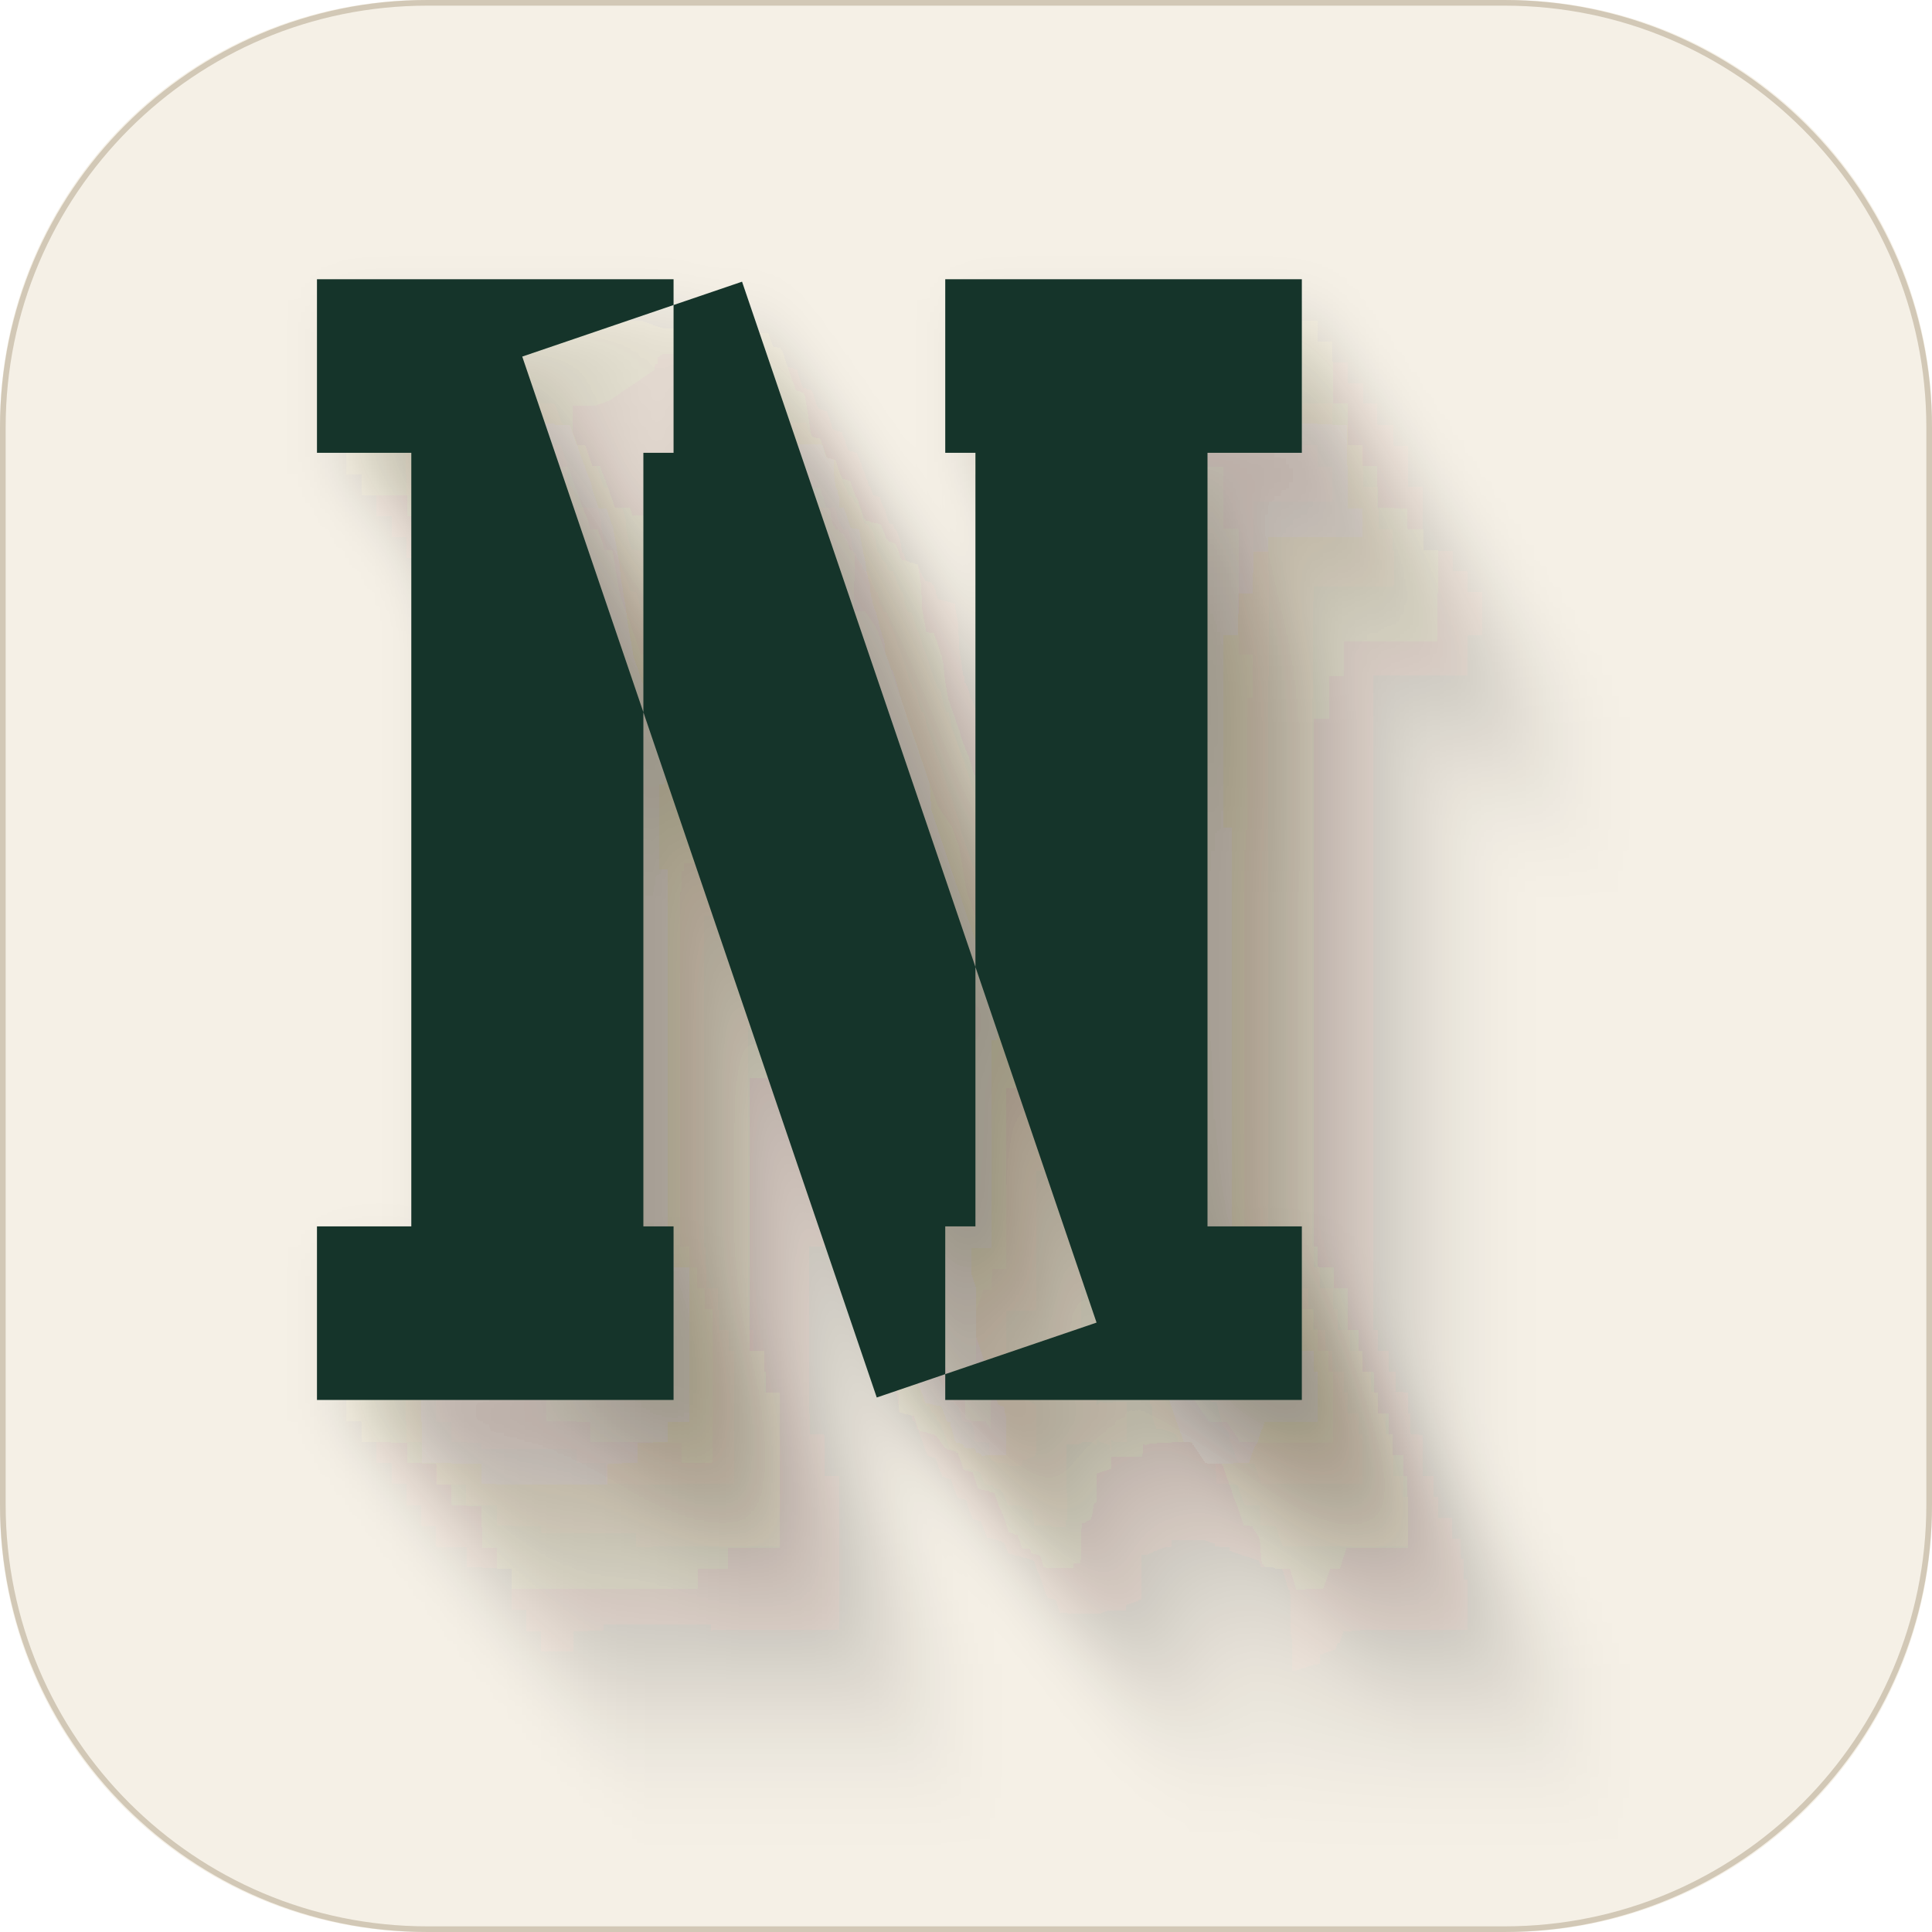
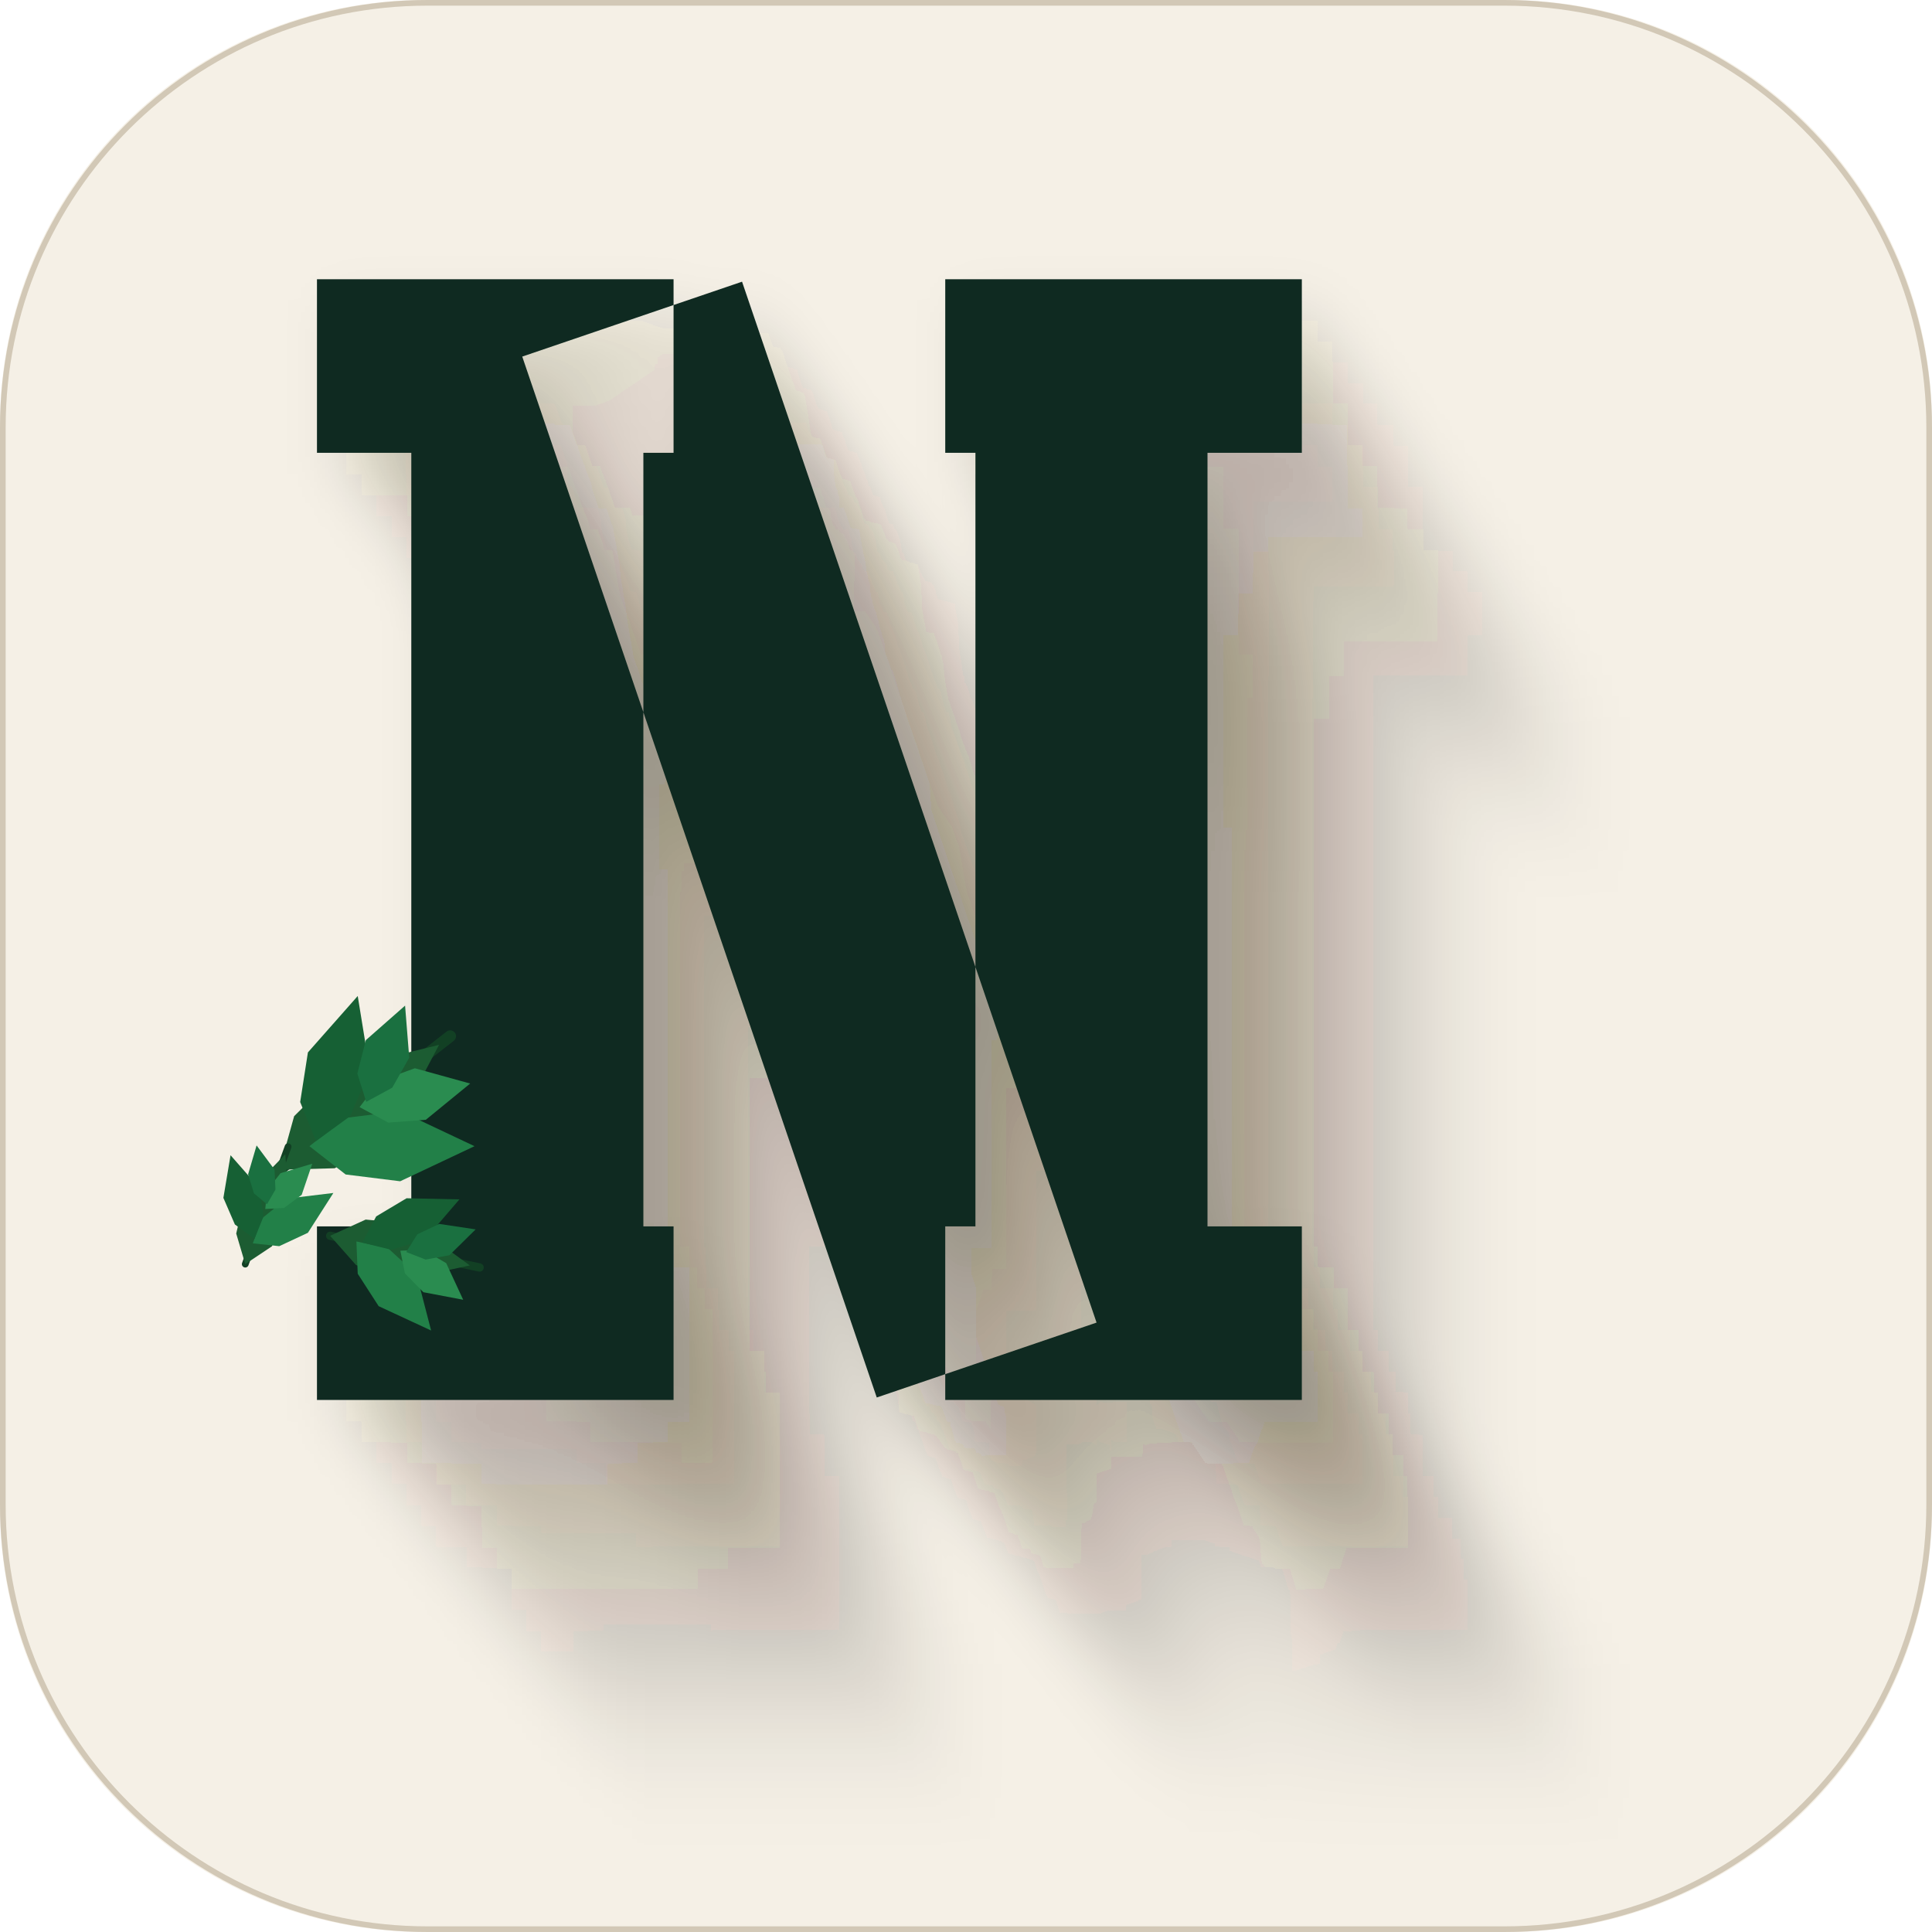
<svg xmlns="http://www.w3.org/2000/svg" width="1024" height="1024" viewBox="0 0 1024 1024" role="img" aria-label="Nexus Realty">
  <defs>
    <filter id="soft" x="-20%" y="-20%" width="160%" height="160%">
      <feGaussianBlur stdDeviation="14" />
    </filter>
    <clipPath id="n">
      <path d="M168.0 148.0 L357.0 148.0 L357.0 240.0 L341.0 240.0 L341.0 650.0 L357.0 650.0 L357.0 742.0 L168.0 742.0 L168.0 650.0 L218.0 650.0 L218.0 240.0 L168.0 240.0 Z M501.0 148.0 L690.0 148.0 L690.0 240.0 L640.0 240.0 L640.0 650.0 L690.0 650.0 L690.0 742.0 L501.0 742.0 L501.0 650.0 L517.0 650.0 L517.0 240.0 L501.0 240.0 Z M276.8 189.0 L464.7 740.7 L581.2 701.0 L393.3 149.3 Z" />
    </clipPath>
  </defs>
  <rect width="1024" height="1024" rx="225" ry="225" fill="#F5F0E6" />
  <g filter="url(#soft)">
    <g transform="translate(8.0 11.1)" fill="rgb(55,42,28)" fill-opacity="0.053">
      <path d="M168.0 148.0 L357.0 148.0 L357.0 240.0 L341.0 240.0 L341.0 650.0 L357.0 650.0 L357.0 742.0 L168.0 742.0 L168.0 650.0 L218.0 650.0 L218.0 240.0 L168.0 240.0 Z M501.0 148.0 L690.0 148.0 L690.0 240.0 L640.0 240.0 L640.0 650.0 L690.0 650.0 L690.0 742.0 L501.0 742.0 L501.0 650.0 L517.0 650.0 L517.0 240.0 L501.0 240.0 Z M276.8 189.0 L464.7 740.7 L581.2 701.0 L393.3 149.3 Z" />
    </g>
    <g transform="translate(15.9 22.1)" fill="rgb(55,42,28)" fill-opacity="0.051">
      <path d="M168.0 148.0 L357.0 148.0 L357.0 240.0 L341.0 240.0 L341.0 650.0 L357.0 650.0 L357.0 742.0 L168.0 742.0 L168.0 650.0 L218.0 650.0 L218.0 240.0 L168.0 240.0 Z M501.0 148.0 L690.0 148.0 L690.0 240.0 L640.0 240.0 L640.0 650.0 L690.0 650.0 L690.0 742.0 L501.0 742.0 L501.0 650.0 L517.0 650.0 L517.0 240.0 L501.0 240.0 Z M276.8 189.0 L464.7 740.7 L581.2 701.0 L393.3 149.3 Z" />
    </g>
    <g transform="translate(23.9 33.2)" fill="rgb(55,42,28)" fill-opacity="0.049">
      <path d="M168.0 148.0 L357.0 148.0 L357.0 240.0 L341.0 240.0 L341.0 650.0 L357.0 650.0 L357.0 742.0 L168.0 742.0 L168.0 650.0 L218.0 650.0 L218.0 240.0 L168.0 240.0 Z M501.0 148.0 L690.0 148.0 L690.0 240.0 L640.0 240.0 L640.0 650.0 L690.0 650.0 L690.0 742.0 L501.0 742.0 L501.0 650.0 L517.0 650.0 L517.0 240.0 L501.0 240.0 Z M276.8 189.0 L464.7 740.7 L581.2 701.0 L393.3 149.3 Z" />
    </g>
    <g transform="translate(31.9 44.3)" fill="rgb(55,42,28)" fill-opacity="0.046">
      <path d="M168.0 148.0 L357.0 148.0 L357.0 240.0 L341.0 240.0 L341.0 650.0 L357.0 650.0 L357.0 742.0 L168.0 742.0 L168.0 650.0 L218.0 650.0 L218.0 240.0 L168.0 240.0 Z M501.0 148.0 L690.0 148.0 L690.0 240.0 L640.0 240.0 L640.0 650.0 L690.0 650.0 L690.0 742.0 L501.0 742.0 L501.0 650.0 L517.0 650.0 L517.0 240.0 L501.0 240.0 Z M276.8 189.0 L464.7 740.7 L581.2 701.0 L393.3 149.3 Z" />
    </g>
    <g transform="translate(39.8 55.3)" fill="rgb(55,42,28)" fill-opacity="0.044">
      <path d="M168.0 148.0 L357.0 148.0 L357.0 240.0 L341.0 240.0 L341.0 650.0 L357.0 650.0 L357.0 742.0 L168.0 742.0 L168.0 650.0 L218.0 650.0 L218.0 240.0 L168.0 240.0 Z M501.0 148.0 L690.0 148.0 L690.0 240.0 L640.0 240.0 L640.0 650.0 L690.0 650.0 L690.0 742.0 L501.0 742.0 L501.0 650.0 L517.0 650.0 L517.0 240.0 L501.0 240.0 Z M276.8 189.0 L464.7 740.7 L581.2 701.0 L393.3 149.3 Z" />
    </g>
    <g transform="translate(47.8 66.4)" fill="rgb(55,42,28)" fill-opacity="0.042">
      <path d="M168.0 148.0 L357.0 148.0 L357.0 240.0 L341.0 240.0 L341.0 650.0 L357.0 650.0 L357.0 742.0 L168.0 742.0 L168.0 650.0 L218.0 650.0 L218.0 240.0 L168.0 240.0 Z M501.0 148.0 L690.0 148.0 L690.0 240.0 L640.0 240.0 L640.0 650.0 L690.0 650.0 L690.0 742.0 L501.0 742.0 L501.0 650.0 L517.0 650.0 L517.0 240.0 L501.0 240.0 Z M276.8 189.0 L464.7 740.7 L581.2 701.0 L393.3 149.3 Z" />
    </g>
    <g transform="translate(55.8 77.5)" fill="rgb(55,42,28)" fill-opacity="0.040">
      <path d="M168.0 148.0 L357.0 148.0 L357.0 240.0 L341.0 240.0 L341.0 650.0 L357.0 650.0 L357.0 742.0 L168.0 742.0 L168.0 650.0 L218.0 650.0 L218.0 240.0 L168.0 240.0 Z M501.0 148.0 L690.0 148.0 L690.0 240.0 L640.0 240.0 L640.0 650.0 L690.0 650.0 L690.0 742.0 L501.0 742.0 L501.0 650.0 L517.0 650.0 L517.0 240.0 L501.0 240.0 Z M276.8 189.0 L464.7 740.7 L581.2 701.0 L393.3 149.3 Z" />
    </g>
    <g transform="translate(63.7 88.5)" fill="rgb(55,42,28)" fill-opacity="0.037">
      <path d="M168.0 148.0 L357.0 148.0 L357.0 240.0 L341.0 240.0 L341.0 650.0 L357.0 650.0 L357.0 742.0 L168.0 742.0 L168.0 650.0 L218.0 650.0 L218.0 240.0 L168.0 240.0 Z M501.0 148.0 L690.0 148.0 L690.0 240.0 L640.0 240.0 L640.0 650.0 L690.0 650.0 L690.0 742.0 L501.0 742.0 L501.0 650.0 L517.0 650.0 L517.0 240.0 L501.0 240.0 Z M276.8 189.0 L464.7 740.7 L581.2 701.0 L393.3 149.3 Z" />
    </g>
    <g transform="translate(71.7 99.6)" fill="rgb(55,42,28)" fill-opacity="0.035">
      <path d="M168.0 148.0 L357.0 148.0 L357.0 240.0 L341.0 240.0 L341.0 650.0 L357.0 650.0 L357.0 742.0 L168.0 742.0 L168.0 650.0 L218.0 650.0 L218.0 240.0 L168.0 240.0 Z M501.0 148.0 L690.0 148.0 L690.0 240.0 L640.0 240.0 L640.0 650.0 L690.0 650.0 L690.0 742.0 L501.0 742.0 L501.0 650.0 L517.0 650.0 L517.0 240.0 L501.0 240.0 Z M276.8 189.0 L464.7 740.7 L581.2 701.0 L393.3 149.3 Z" />
    </g>
    <g transform="translate(79.7 110.7)" fill="rgb(55,42,28)" fill-opacity="0.033">
      <path d="M168.0 148.0 L357.0 148.0 L357.0 240.0 L341.0 240.0 L341.0 650.0 L357.0 650.0 L357.0 742.0 L168.0 742.0 L168.0 650.0 L218.0 650.0 L218.0 240.0 L168.0 240.0 Z M501.0 148.0 L690.0 148.0 L690.0 240.0 L640.0 240.0 L640.0 650.0 L690.0 650.0 L690.0 742.0 L501.0 742.0 L501.0 650.0 L517.0 650.0 L517.0 240.0 L501.0 240.0 Z M276.8 189.0 L464.7 740.7 L581.2 701.0 L393.3 149.3 Z" />
    </g>
    <g transform="translate(87.6 121.7)" fill="rgb(55,42,28)" fill-opacity="0.031">
      <path d="M168.0 148.0 L357.0 148.0 L357.0 240.0 L341.0 240.0 L341.0 650.0 L357.0 650.0 L357.0 742.0 L168.0 742.0 L168.0 650.0 L218.0 650.0 L218.0 240.0 L168.0 240.0 Z M501.0 148.0 L690.0 148.0 L690.0 240.0 L640.0 240.0 L640.0 650.0 L690.0 650.0 L690.0 742.0 L501.0 742.0 L501.0 650.0 L517.0 650.0 L517.0 240.0 L501.0 240.0 Z M276.8 189.0 L464.7 740.7 L581.2 701.0 L393.3 149.3 Z" />
    </g>
    <g transform="translate(95.6 132.8)" fill="rgb(55,42,28)" fill-opacity="0.028">
      <path d="M168.0 148.0 L357.0 148.0 L357.0 240.0 L341.0 240.0 L341.0 650.0 L357.0 650.0 L357.0 742.0 L168.0 742.0 L168.0 650.0 L218.0 650.0 L218.0 240.0 L168.0 240.0 Z M501.0 148.0 L690.0 148.0 L690.0 240.0 L640.0 240.0 L640.0 650.0 L690.0 650.0 L690.0 742.0 L501.0 742.0 L501.0 650.0 L517.0 650.0 L517.0 240.0 L501.0 240.0 Z M276.8 189.0 L464.7 740.7 L581.2 701.0 L393.3 149.3 Z" />
    </g>
    <g transform="translate(103.6 143.9)" fill="rgb(55,42,28)" fill-opacity="0.026">
      <path d="M168.0 148.0 L357.0 148.0 L357.0 240.0 L341.0 240.0 L341.0 650.0 L357.0 650.0 L357.0 742.0 L168.0 742.0 L168.0 650.0 L218.0 650.0 L218.0 240.0 L168.0 240.0 Z M501.0 148.0 L690.0 148.0 L690.0 240.0 L640.0 240.0 L640.0 650.0 L690.0 650.0 L690.0 742.0 L501.0 742.0 L501.0 650.0 L517.0 650.0 L517.0 240.0 L501.0 240.0 Z M276.8 189.0 L464.7 740.7 L581.2 701.0 L393.3 149.3 Z" />
    </g>
    <g transform="translate(111.5 154.9)" fill="rgb(55,42,28)" fill-opacity="0.023">
      <path d="M168.0 148.0 L357.0 148.0 L357.0 240.0 L341.0 240.0 L341.0 650.0 L357.0 650.0 L357.0 742.0 L168.0 742.0 L168.0 650.0 L218.0 650.0 L218.0 240.0 L168.0 240.0 Z M501.0 148.0 L690.0 148.0 L690.0 240.0 L640.0 240.0 L640.0 650.0 L690.0 650.0 L690.0 742.0 L501.0 742.0 L501.0 650.0 L517.0 650.0 L517.0 240.0 L501.0 240.0 Z M276.8 189.0 L464.7 740.7 L581.2 701.0 L393.3 149.3 Z" />
    </g>
    <g transform="translate(119.5 166.0)" fill="rgb(55,42,28)" fill-opacity="0.021">
      <path d="M168.0 148.0 L357.0 148.0 L357.0 240.0 L341.0 240.0 L341.0 650.0 L357.0 650.0 L357.0 742.0 L168.0 742.0 L168.0 650.0 L218.0 650.0 L218.0 240.0 L168.0 240.0 Z M501.0 148.0 L690.0 148.0 L690.0 240.0 L640.0 240.0 L640.0 650.0 L690.0 650.0 L690.0 742.0 L501.0 742.0 L501.0 650.0 L517.0 650.0 L517.0 240.0 L501.0 240.0 Z M276.8 189.0 L464.7 740.7 L581.2 701.0 L393.3 149.3 Z" />
    </g>
    <g transform="translate(127.5 177.1)" fill="rgb(55,42,28)" fill-opacity="0.018">
      <path d="M168.0 148.0 L357.0 148.0 L357.0 240.0 L341.0 240.0 L341.0 650.0 L357.0 650.0 L357.0 742.0 L168.0 742.0 L168.0 650.0 L218.0 650.0 L218.0 240.0 L168.0 240.0 Z M501.0 148.0 L690.0 148.0 L690.0 240.0 L640.0 240.0 L640.0 650.0 L690.0 650.0 L690.0 742.0 L501.0 742.0 L501.0 650.0 L517.0 650.0 L517.0 240.0 L501.0 240.0 Z M276.8 189.0 L464.7 740.7 L581.2 701.0 L393.3 149.3 Z" />
    </g>
    <g transform="translate(135.5 188.1)" fill="rgb(55,42,28)" fill-opacity="0.016">
      <path d="M168.0 148.0 L357.0 148.0 L357.0 240.0 L341.0 240.0 L341.0 650.0 L357.0 650.0 L357.0 742.0 L168.0 742.0 L168.0 650.0 L218.0 650.0 L218.0 240.0 L168.0 240.0 Z M501.0 148.0 L690.0 148.0 L690.0 240.0 L640.0 240.0 L640.0 650.0 L690.0 650.0 L690.0 742.0 L501.0 742.0 L501.0 650.0 L517.0 650.0 L517.0 240.0 L501.0 240.0 Z M276.8 189.0 L464.7 740.7 L581.2 701.0 L393.3 149.3 Z" />
    </g>
    <g transform="translate(143.4 199.2)" fill="rgb(55,42,28)" fill-opacity="0.013">
      <path d="M168.0 148.0 L357.0 148.0 L357.0 240.0 L341.0 240.0 L341.0 650.0 L357.0 650.0 L357.0 742.0 L168.0 742.0 L168.0 650.0 L218.0 650.0 L218.0 240.0 L168.0 240.0 Z M501.0 148.0 L690.0 148.0 L690.0 240.0 L640.0 240.0 L640.0 650.0 L690.0 650.0 L690.0 742.0 L501.0 742.0 L501.0 650.0 L517.0 650.0 L517.0 240.0 L501.0 240.0 Z M276.8 189.0 L464.7 740.7 L581.2 701.0 L393.3 149.3 Z" />
    </g>
    <g transform="translate(151.4 210.3)" fill="rgb(55,42,28)" fill-opacity="0.010">
      <path d="M168.0 148.0 L357.0 148.0 L357.0 240.0 L341.0 240.0 L341.0 650.0 L357.0 650.0 L357.0 742.0 L168.0 742.0 L168.0 650.0 L218.0 650.0 L218.0 240.0 L168.0 240.0 Z M501.0 148.0 L690.0 148.0 L690.0 240.0 L640.0 240.0 L640.0 650.0 L690.0 650.0 L690.0 742.0 L501.0 742.0 L501.0 650.0 L517.0 650.0 L517.0 240.0 L501.0 240.0 Z M276.8 189.0 L464.7 740.7 L581.2 701.0 L393.3 149.3 Z" />
    </g>
    <g transform="translate(159.4 221.3)" fill="rgb(55,42,28)" fill-opacity="0.007">
      <path d="M168.0 148.0 L357.0 148.0 L357.0 240.0 L341.0 240.0 L341.0 650.0 L357.0 650.0 L357.0 742.0 L168.0 742.0 L168.0 650.0 L218.0 650.0 L218.0 240.0 L168.0 240.0 Z M501.0 148.0 L690.0 148.0 L690.0 240.0 L640.0 240.0 L640.0 650.0 L690.0 650.0 L690.0 742.0 L501.0 742.0 L501.0 650.0 L517.0 650.0 L517.0 240.0 L501.0 240.0 Z M276.8 189.0 L464.7 740.7 L581.2 701.0 L393.3 149.3 Z" />
    </g>
    <g transform="translate(167.3 232.4)" fill="rgb(55,42,28)" fill-opacity="0.004">
      <path d="M168.0 148.0 L357.0 148.0 L357.0 240.0 L341.0 240.0 L341.0 650.0 L357.0 650.0 L357.0 742.0 L168.0 742.0 L168.0 650.0 L218.0 650.0 L218.0 240.0 L168.0 240.0 Z M501.0 148.0 L690.0 148.0 L690.0 240.0 L640.0 240.0 L640.0 650.0 L690.0 650.0 L690.0 742.0 L501.0 742.0 L501.0 650.0 L517.0 650.0 L517.0 240.0 L501.0 240.0 Z M276.8 189.0 L464.7 740.7 L581.2 701.0 L393.3 149.3 Z" />
    </g>
    <g transform="translate(175.3 243.5)" fill="rgb(55,42,28)" fill-opacity="0.000">
      <path d="M168.0 148.0 L357.0 148.0 L357.0 240.0 L341.0 240.0 L341.0 650.0 L357.0 650.0 L357.0 742.0 L168.0 742.0 L168.0 650.0 L218.0 650.0 L218.0 240.0 L168.0 240.0 Z M501.0 148.0 L690.0 148.0 L690.0 240.0 L640.0 240.0 L640.0 650.0 L690.0 650.0 L690.0 742.0 L501.0 742.0 L501.0 650.0 L517.0 650.0 L517.0 240.0 L501.0 240.0 Z M276.8 189.0 L464.7 740.7 L581.2 701.0 L393.3 149.3 Z" />
    </g>
  </g>
-   <path d="M168.0 148.0 L357.0 148.0 L357.0 240.0 L341.0 240.0 L341.0 650.0 L357.0 650.0 L357.0 742.0 L168.0 742.0 L168.0 650.0 L218.0 650.0 L218.0 240.0 L168.0 240.0 Z M501.0 148.0 L690.0 148.0 L690.0 240.0 L640.0 240.0 L640.0 650.0 L690.0 650.0 L690.0 742.0 L501.0 742.0 L501.0 650.0 L517.0 650.0 L517.0 240.0 L501.0 240.0 Z M276.8 189.0 L464.7 740.7 L581.2 701.0 L393.3 149.3 Z" fill="#15342A" />
+   <path d="M168.0 148.0 L357.0 148.0 L357.0 240.0 L341.0 240.0 L341.0 650.0 L357.0 650.0 L357.0 742.0 L168.0 742.0 L168.0 650.0 L218.0 650.0 L218.0 240.0 L168.0 240.0 Z M501.0 148.0 L690.0 148.0 L690.0 240.0 L640.0 240.0 L640.0 650.0 L690.0 650.0 L690.0 742.0 L501.0 742.0 L501.0 650.0 L517.0 650.0 L517.0 240.0 L501.0 240.0 Z M276.8 189.0 L464.7 740.7 L581.2 701.0 L393.3 149.3 Z" fill="#0F2A21" />
+   <line x1="148.0" y1="620.0" x2="238.6" y2="549.2" stroke="#124024" stroke-width="6.2" stroke-linecap="round" />
+   <polygon points="148.0,620.0 177.4,619.2 208.0,600.7 232.7,553.8 181.2,566.5 155.9,591.6" fill="#1C5C32" />
+   <polygon points="164.0,607.5 183.2,622.5 212.1,626.1 251.5,607.5 212.1,588.9 183.2,592.5" fill="#228048" />
+   <polygon points="167.5,604.8 185.6,591.6 196.0,567.2 189.6,527.9 163.2,557.8 159.1,584.1" fill="#166034" />
+   <polygon points="190.6,586.8 205.8,595.0 225.7,593.5 249.2,574.3 219.9,566.2 201.1,573.0" fill="#2A8C50" />
+   <polygon points="194.1,584.0 207.9,576.5 216.9,560.6 214.7,533.0 193.9,551.3 189.4,569.0" fill="#1A7040" />
+   <line x1="175.0" y1="655.0" x2="254.2" y2="671.8" stroke="#124024" stroke-width="4.4" stroke-linecap="round" />
+   <polygon points="175.0,655.0 188.7,670.5 212.5,678.6 249.0,670.7 218.9,648.7 193.8,646.4" fill="#1C5C32" />
+   <polygon points="188.9,658.0 189.6,675.1 200.7,692.3 228.5,705.2 220.8,675.5 205.7,661.6" fill="#228048" />
+   <polygon points="192.0,658.6 207.3,662.4 225.2,657.0 243.5,635.7 215.5,635.1 199.4,644.7" fill="#166034" />
+   <polygon points="212.2,662.9 214.6,674.9 224.4,684.9 245.5,688.9 236.5,669.5 224.4,662.4" fill="#2A8C50" />
+   <polygon points="215.3,663.6 225.6,667.6 238.2,665.3 252.1,651.6 232.8,648.7 221.2,654.2" fill="#1A7040" />
+   <line x1="130.0" y1="670.0" x2="152.7" y2="607.8" stroke="#124024" stroke-width="3.6" stroke-linecap="round" />
+   <polygon points="130.0,670.0 144.1,660.6 153.4,642.3 151.2,611.8 129.9,633.7 125.2,653.8" fill="#1C5C32" />
+   <polygon points="134.0,659.0 148.0,660.5 163.2,653.4 176.7,632.3 151.8,635.3 138.8,645.8" fill="#228048" />
+   <polygon points="134.9,656.6 139.7,644.7 137.3,629.5 122.2,612.3 118.4,634.9 124.5,649.0" fill="#166034" />
+   <polygon points="140.6,640.8 150.6,640.2 159.9,633.3 165.5,616.8 148.7,621.8 141.6,630.8" fill="#2A8C50" />
+   <polygon points="141.5,638.3 146.0,630.5 145.5,619.9 136.0,607.1 131.5,622.4 134.6,632.5" fill="#1A7040" />
  <rect x="1.5" y="1.5" width="1021" height="1021" rx="225" ry="225" fill="none" stroke="#D2C8B6" stroke-width="3" />
</svg>
